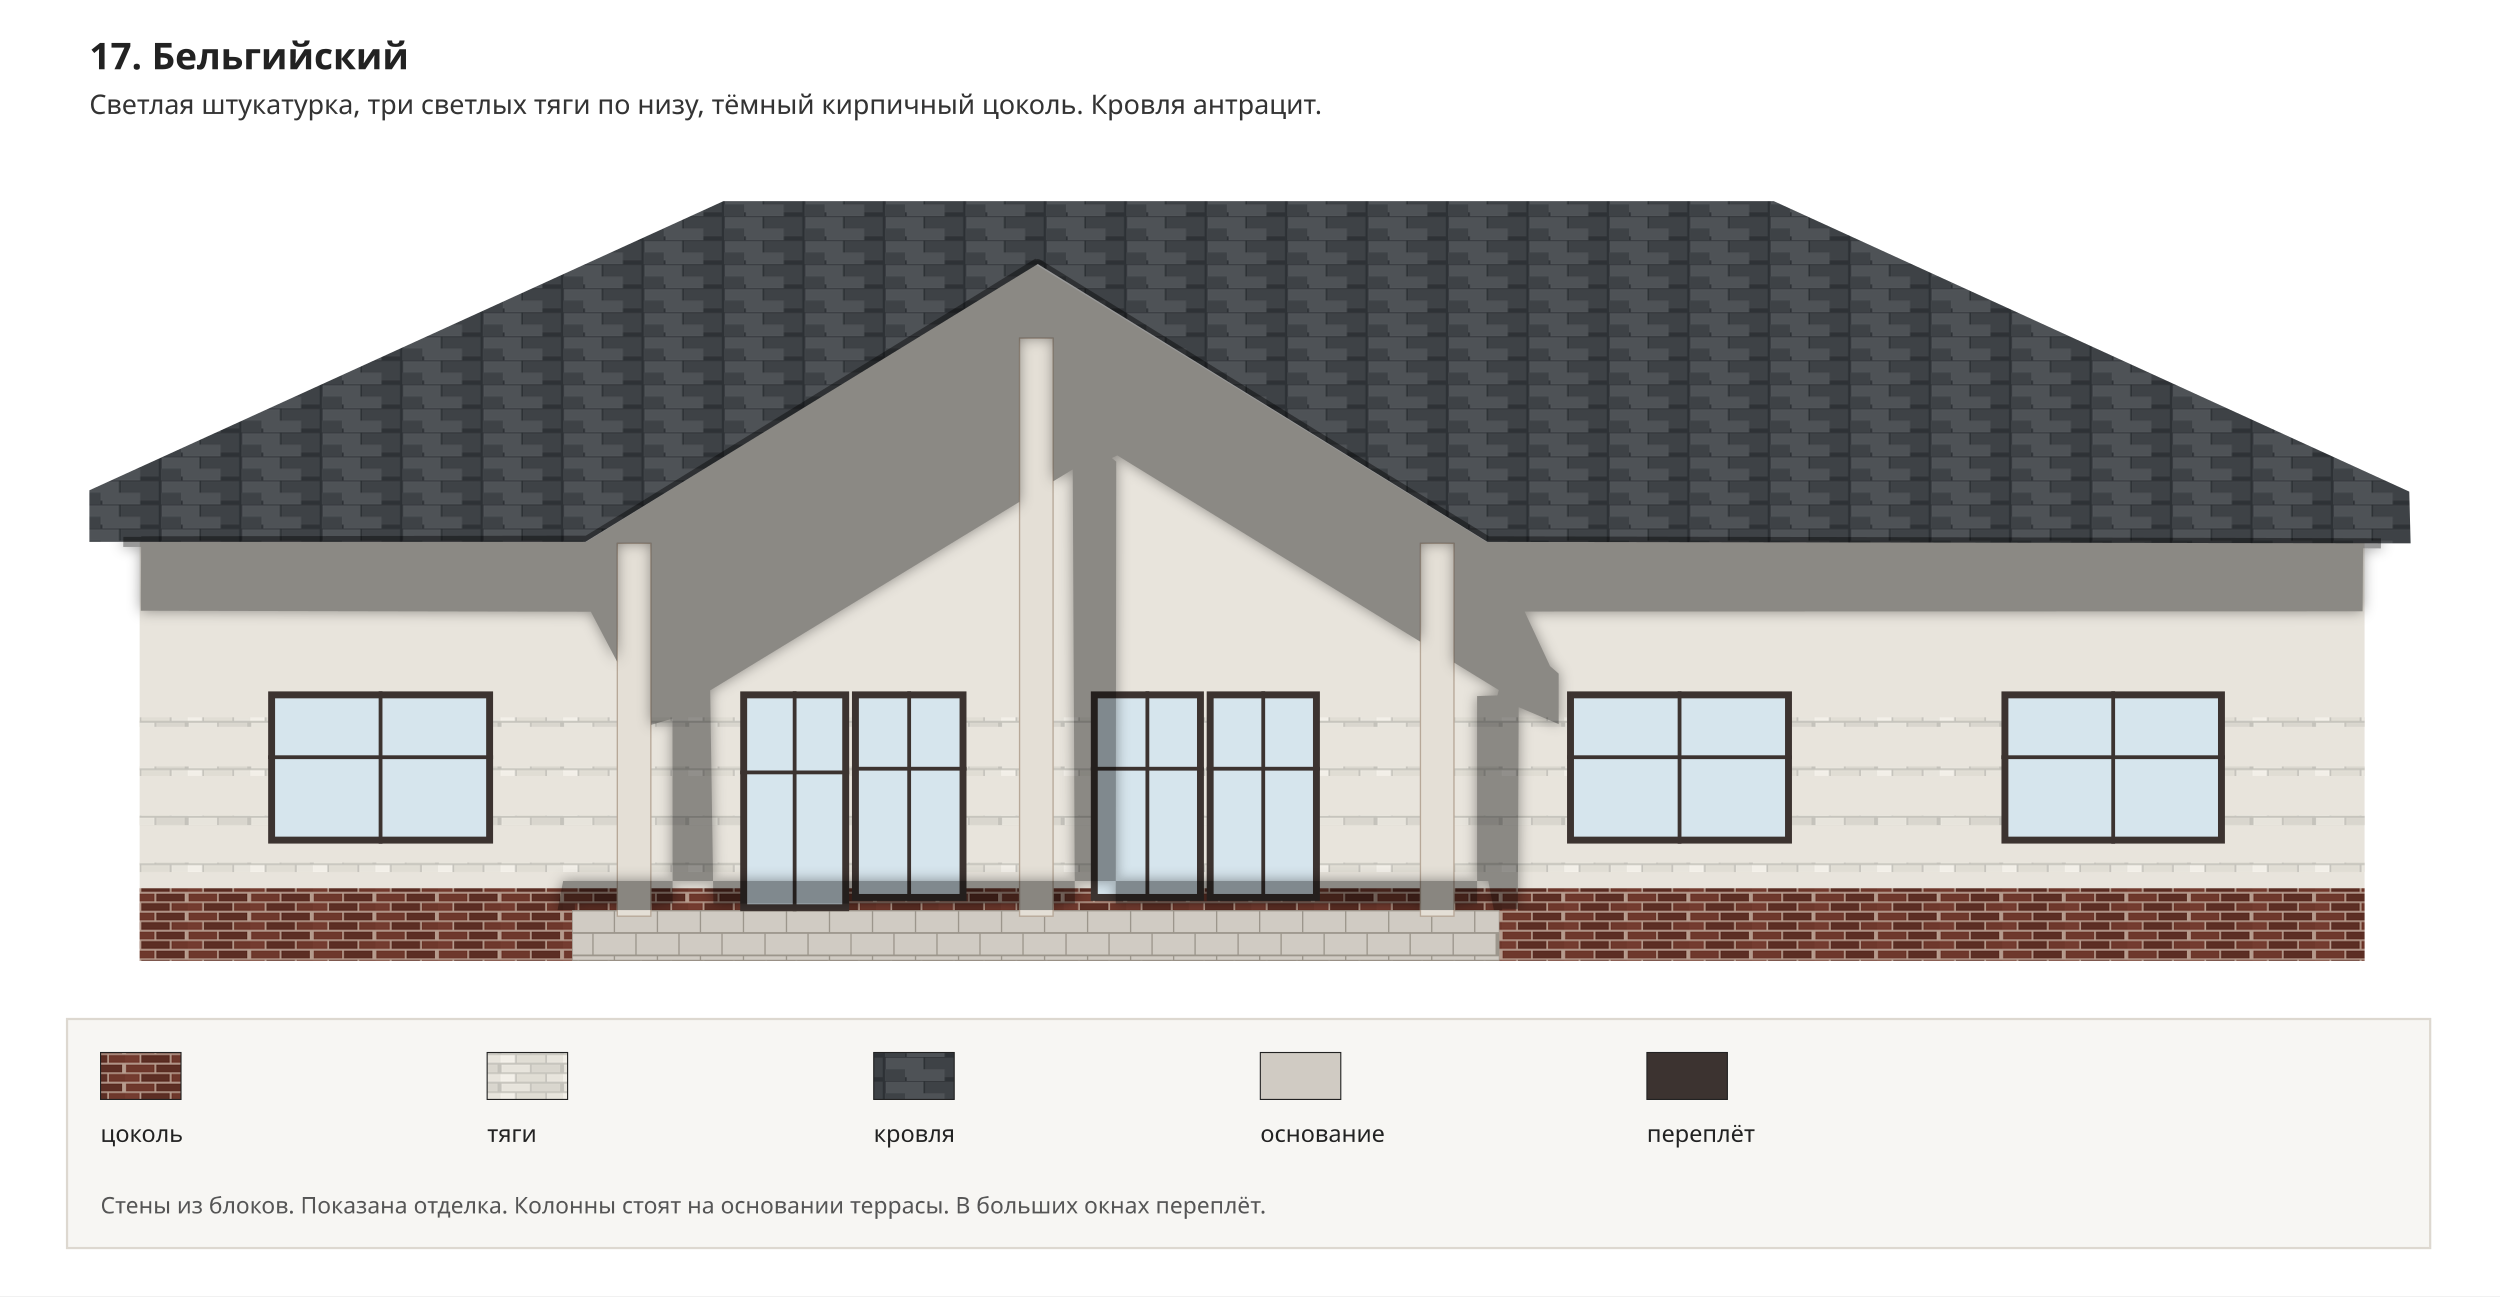
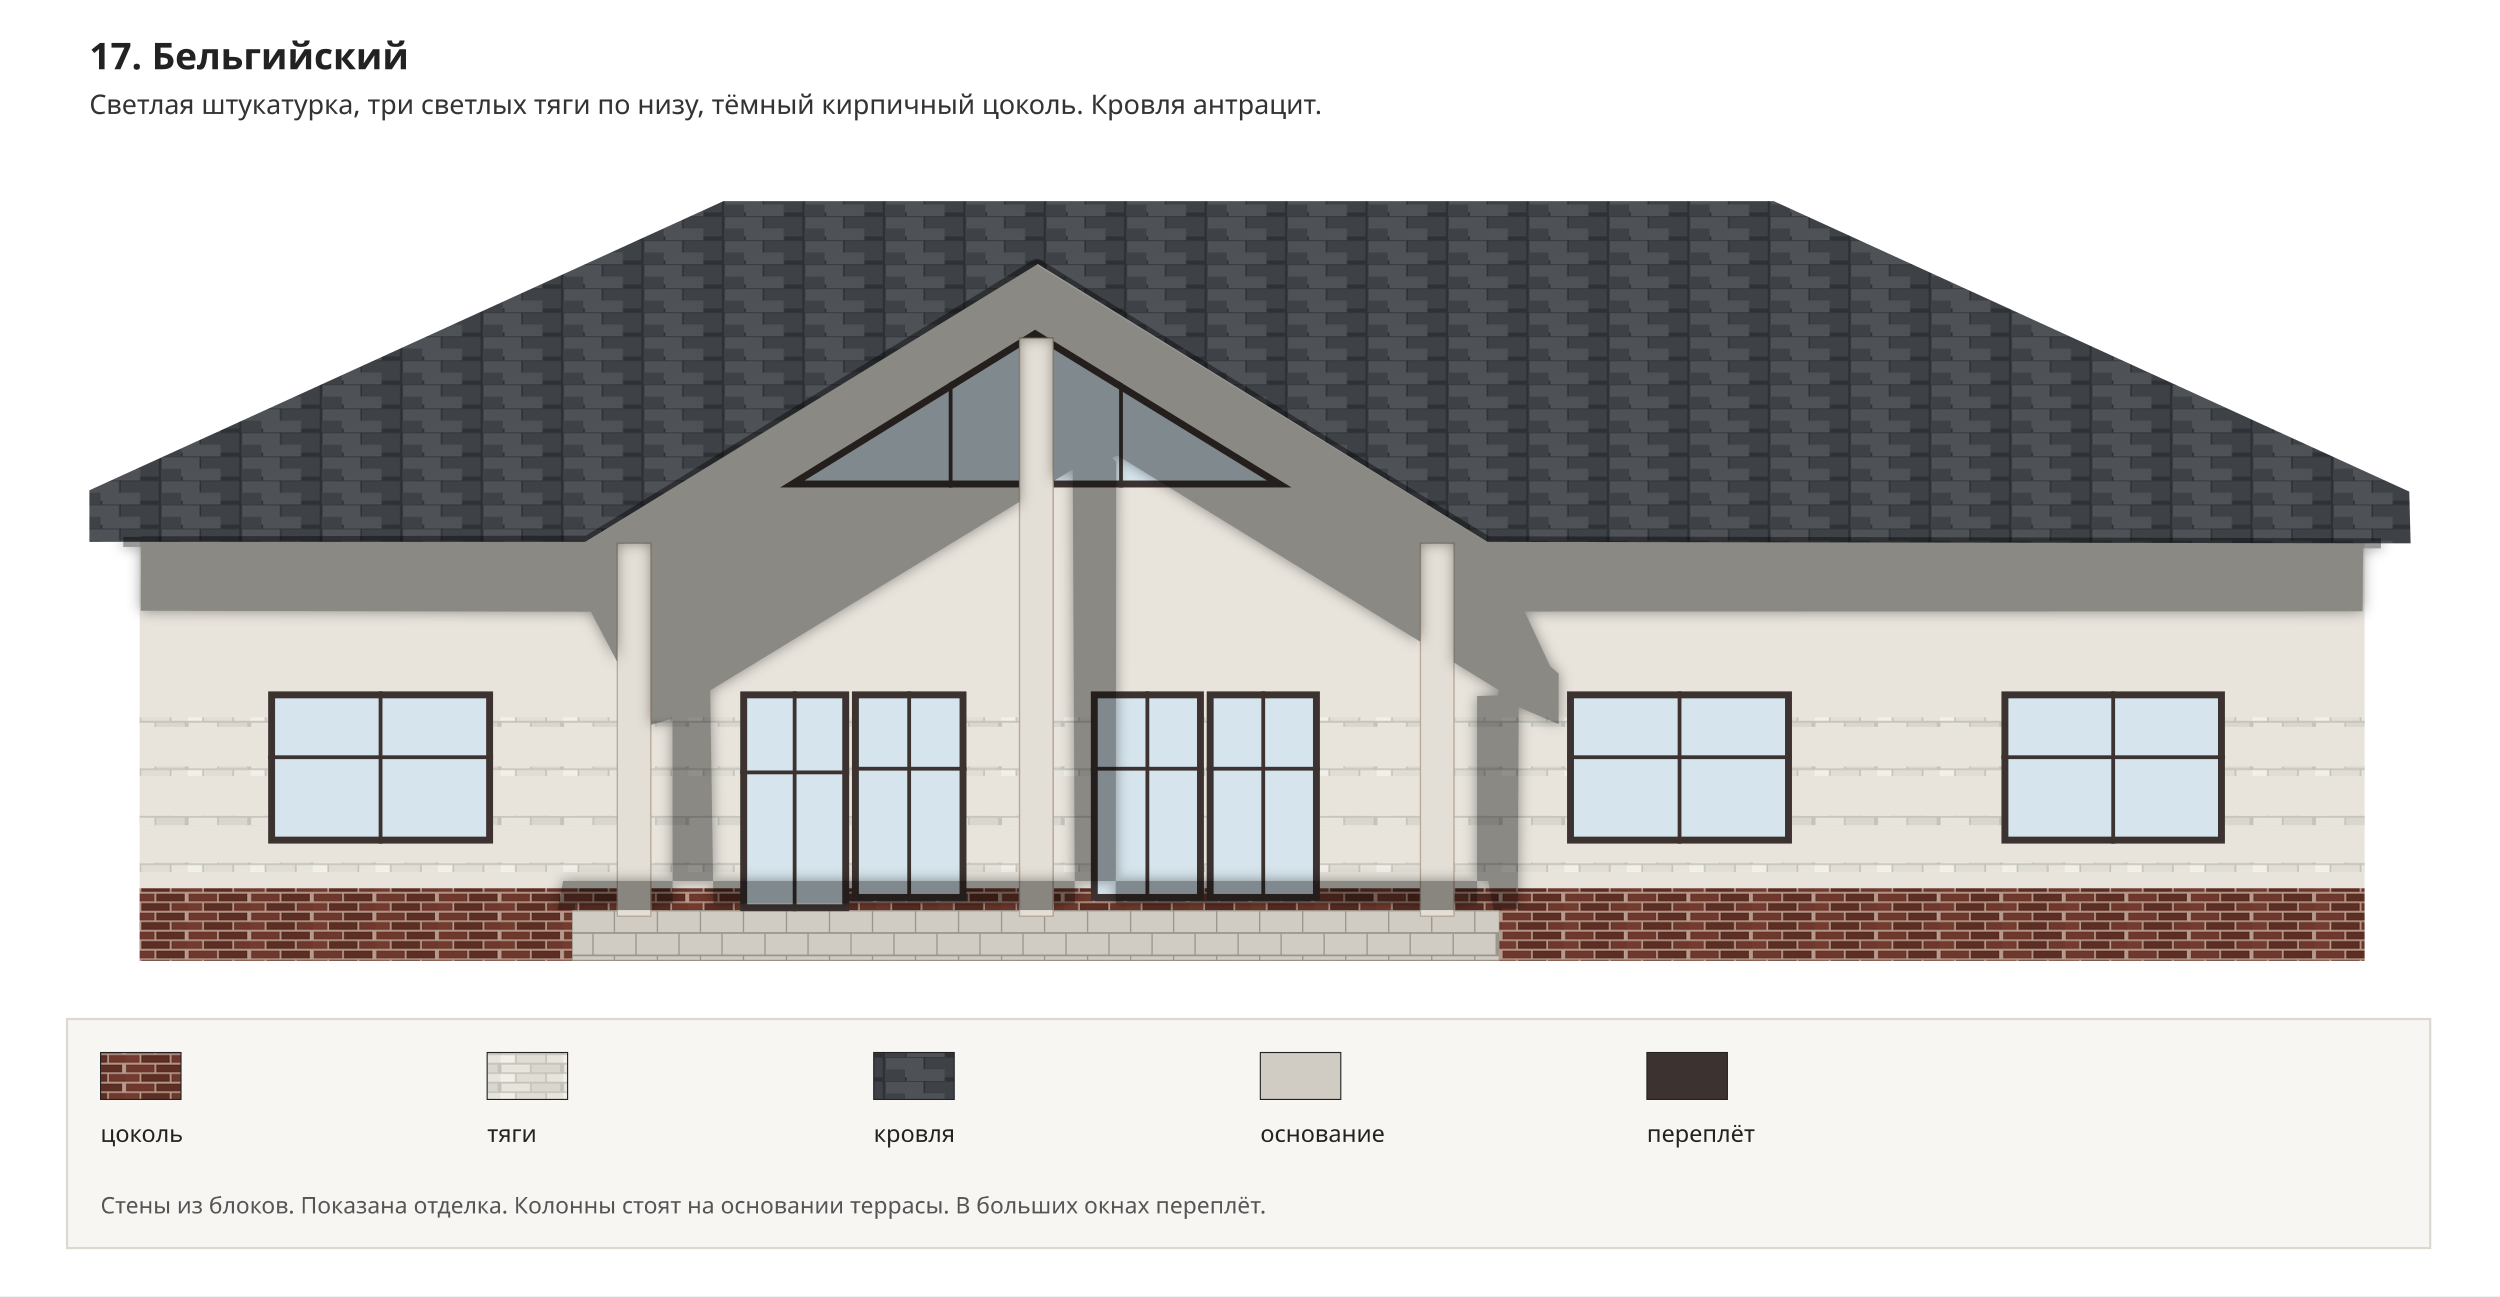
<svg xmlns="http://www.w3.org/2000/svg" width="223.75mm" height="116.0mm" viewBox="0 0 223.75 116.0">
  <rect width="100%" height="100%" fill="#ffffff" />
  <text x="8" y="6.2" font-family="sans-serif" font-size="3.3" font-weight="700" fill="#222">17. Бельгийский</text>
  <text x="8" y="10.2" font-family="sans-serif" font-size="2.4" fill="#333">Светлая штукатурка, три светлых тяги по низу, тёмный кирпичный цоколь. Кровля антрацит.</text>
  <defs>
    <pattern id="stone" width="13.6" height="3.5" patternUnits="userSpaceOnUse">
      <rect width="13.6" height="3.5" fill="#8F877C" />
      <rect x="0.12" y="0.12" width="4.3" height="1.5" fill="#D2C4B2" />
      <rect x="4.58" y="0.12" width="5.1" height="1.5" fill="#C3B39F" />
      <rect x="9.84" y="0.12" width="3.6" height="1.5" fill="#DDD0BE" />
      <rect x="-1.6" y="1.84" width="3.8" height="1.5" fill="#C9B9A6" />
      <rect x="2.36" y="1.84" width="4.7" height="1.5" fill="#B7A690" />
      <rect x="7.22" y="1.84" width="4.0" height="1.5" fill="#D7CBB8" />
      <rect x="11.38" y="1.84" width="3.4" height="1.5" fill="#C0B09C" />
    </pattern>
    <pattern id="stoneDark" width="13.6" height="3.5" patternUnits="userSpaceOnUse">
      <rect width="13.6" height="3.5" fill="#5E5954" />
      <rect x="0.12" y="0.12" width="4.3" height="1.5" fill="#8A8178" />
      <rect x="4.58" y="0.12" width="5.1" height="1.5" fill="#756C64" />
      <rect x="9.84" y="0.12" width="3.6" height="1.5" fill="#948B82" />
      <rect x="-1.6" y="1.84" width="3.8" height="1.5" fill="#7A7168" />
      <rect x="2.36" y="1.84" width="4.7" height="1.5" fill="#6A625A" />
      <rect x="7.22" y="1.84" width="4.0" height="1.5" fill="#857C74" />
    </pattern>
    <pattern id="brick" width="5.6" height="1.7" patternUnits="userSpaceOnUse">
      <rect width="5.6" height="1.7" fill="#CDB8A6" />
      <rect x="0.08" y="0.08" width="2.55" height="0.7" fill="#8E4A38" />
      <rect x="2.78" y="0.08" width="2.55" height="0.7" fill="#7A4032" />
      <rect x="-1.25" y="0.92" width="2.55" height="0.7" fill="#964E3C" />
      <rect x="1.45" y="0.92" width="2.55" height="0.7" fill="#7A4032" />
      <rect x="4.15" y="0.92" width="2.55" height="0.7" fill="#8E4A38" />
    </pattern>
    <pattern id="brickDark" width="5.6" height="1.7" patternUnits="userSpaceOnUse">
      <rect width="5.6" height="1.7" fill="#B59A8C" />
      <rect x="0.08" y="0.08" width="2.55" height="0.7" fill="#6E382C" />
      <rect x="2.78" y="0.08" width="2.55" height="0.7" fill="#5C2E24" />
      <rect x="-1.25" y="0.92" width="2.55" height="0.7" fill="#743C30" />
      <rect x="1.45" y="0.92" width="2.55" height="0.7" fill="#5C2E24" />
      <rect x="4.15" y="0.92" width="2.55" height="0.7" fill="#6E382C" />
    </pattern>
    <pattern id="bavaria" width="5.6" height="1.7" patternUnits="userSpaceOnUse">
      <rect width="5.6" height="1.7" fill="#CDB8A6" />
      <rect x="0.08" y="0.08" width="2.55" height="0.7" fill="#8E4A38" />
      <rect x="2.78" y="0.08" width="2.55" height="0.7" fill="#C47858" />
      <rect x="-1.25" y="0.92" width="2.55" height="0.7" fill="#5C342C" />
      <rect x="1.45" y="0.92" width="2.55" height="0.7" fill="#A85A40" />
      <rect x="4.15" y="0.92" width="2.55" height="0.7" fill="#7A4032" />
    </pattern>
    <pattern id="silicate" width="5.6" height="1.7" patternUnits="userSpaceOnUse">
      <rect width="5.6" height="1.7" fill="#C5C3BC" />
      <rect x="0.08" y="0.08" width="2.55" height="0.7" fill="#E7E4DC" />
      <rect x="2.78" y="0.08" width="2.55" height="0.7" fill="#D9D6CE" />
      <rect x="-1.25" y="0.92" width="2.55" height="0.7" fill="#F2EFE8" />
      <rect x="1.45" y="0.92" width="2.55" height="0.7" fill="#E0DDD4" />
      <rect x="4.15" y="0.92" width="2.55" height="0.7" fill="#E7E4DC" />
    </pattern>
    <pattern id="siding" width="6" height="1.65" patternUnits="userSpaceOnUse">
      <rect width="6" height="1.65" fill="#B7B1A6" />
      <rect width="6" height="1.38" fill="#E3DED4" />
    </pattern>
    <pattern id="vsiding" width="2.05" height="8" patternUnits="userSpaceOnUse">
      <rect width="2.05" height="8" fill="#B7B3AA" />
      <rect width="1.88" height="8" fill="#E4E1DA" />
    </pattern>
    <pattern id="ashlar" width="9.2" height="4.6" patternUnits="userSpaceOnUse">
      <rect width="9.2" height="4.6" fill="#C8BEB0" />
      <rect x="0.12" y="0.12" width="4.3" height="2.05" fill="#E7DDD0" />
      <rect x="4.58" y="0.12" width="4.45" height="2.05" fill="#F3EBE0" />
      <rect x="-2.1" y="2.35" width="4.3" height="2.05" fill="#EFE6D8" />
      <rect x="2.36" y="2.35" width="4.5" height="2.05" fill="#E4D9C8" />
      <rect x="7.02" y="2.35" width="4.2" height="2.05" fill="#F7F1E8" />
    </pattern>
    <pattern id="tile" width="7.2" height="2.6" patternUnits="userSpaceOnUse">
      <rect width="7.2" height="2.6" fill="#6A3024" />
      <rect x="0.06" y="0.06" width="3.4" height="2.15" fill="#8C4638" />
      <rect x="3.6" y="0.06" width="3.4" height="2.15" fill="#7A3C30" />
      <rect x="-1.6" y="1.35" width="3.4" height="2.15" fill="#7A3C30" />
      <rect x="1.95" y="1.35" width="3.4" height="2.15" fill="#8C4638" />
      <rect x="5.5" y="1.35" width="3.4" height="2.15" fill="#7A3C30" />
    </pattern>
    <pattern id="tileDark" width="7.2" height="2.15" patternUnits="userSpaceOnUse">
      <rect width="7.2" height="2.15" fill="#2E3236" />
      <rect x="0.06" y="0.06" width="3.4" height="1.75" fill="#4E5256" />
      <rect x="3.6" y="0.06" width="3.4" height="1.75" fill="#3E4246" />
      <rect x="-1.6" y="1.1" width="3.4" height="1.75" fill="#3E4246" />
      <rect x="1.95" y="1.1" width="3.4" height="1.75" fill="#4E5256" />
    </pattern>
    <pattern id="seam" width="4.4" height="8" patternUnits="userSpaceOnUse">
      <rect width="4.4" height="8" fill="#32353A" />
      <rect width="0.2" height="8" fill="#1C1E20" />
    </pattern>
    <pattern id="barrel" width="2.2" height="2.4" patternUnits="userSpaceOnUse">
      <rect width="2.2" height="2.4" fill="#A84E32" />
      <path d="M0,2.15 Q1.1,1.35 2.2,2.15 L2.2,2.4 L0,2.4 Z" fill="#E8C4AE" />
      <path d="M0.15,0.15 Q1.1,1.05 2.05,0.15" fill="none" stroke="#7A3424" stroke-width="0.12" />
    </pattern>
    <clipPath id="roof">
      <path d="M64.75,18.00 L158.75,18.00 L215.63,44.00 L215.75,48.63 L133.13,48.50 L92.88,23.63 L52.38,48.50 L8.00,48.50 L8.00,43.88 Z" />
    </clipPath>
    <clipPath id="gable">
      <path d="M92.63,23.63 L133.25,48.63 L52.25,48.63 Z" />
    </clipPath>
    <clipPath id="wall">
      <rect x="12.5" y="48.5" width="199.13" height="37.50" />
    </clipPath>
    <clipPath id="wings">
      <path d="M12.5,48.5 H52.25 V86.0 H12.5 Z M133.25,48.5 H211.63 V86.0 H133.25 Z" />
    </clipPath>
    <clipPath id="center">
      <path d="M52.25,48.5 H133.25 V81.45 H52.25 Z M92.63,23.63 L133.25,48.63 L52.25,48.63 Z" />
    </clipPath>
    <clipPath id="ten-below">
      <path d="M4.00,48.50 L12.50,48.50 L52.38,48.50 L92.88,23.63 L133.13,48.50 L211.63,48.62 L220.00,48.62 L220.00,81.45 L4.00,81.45 Z" />
    </clipPath>
    <filter id="ten-blur" filterUnits="userSpaceOnUse" x="0" y="16" width="224" height="84">
      <feGaussianBlur stdDeviation="0.6" />
    </filter>
  </defs>
  <rect x="0.00" y="14.00" width="230.00" height="80.00" fill="#E8E4DC" clip-path="url(#wall)" />
  <rect x="0.00" y="14.00" width="230.00" height="80.00" fill="#E8E4DC" clip-path="url(#gable)" />
  <rect x="12.50" y="64.20" width="199.13" height="0.85" fill="url(#silicate)" />
  <rect x="12.50" y="68.60" width="199.13" height="0.85" fill="url(#silicate)" />
  <rect x="12.50" y="73.00" width="199.13" height="0.85" fill="url(#silicate)" />
  <rect x="12.50" y="77.20" width="199.13" height="0.85" fill="url(#silicate)" />
  <rect x="12.50" y="79.50" width="199.13" height="6.50" fill="url(#brickDark)" clip-path="url(#wall)" />
  <rect x="0.00" y="14.00" width="230.00" height="80.00" fill="url(#tileDark)" clip-path="url(#roof)" />
  <rect x="51.20" y="81.45" width="83.00" height="4.55" fill="#9C968C" />
  <rect x="51.26" y="81.57" width="3.67" height="1.85" fill="#D0CBC3" />
  <rect x="55.05" y="81.57" width="3.73" height="1.85" fill="#D0CBC3" />
  <rect x="58.90" y="81.57" width="3.73" height="1.85" fill="#D0CBC3" />
  <rect x="62.75" y="81.57" width="3.73" height="1.85" fill="#D0CBC3" />
  <rect x="66.60" y="81.57" width="3.73" height="1.85" fill="#D0CBC3" />
  <rect x="70.45" y="81.57" width="3.73" height="1.85" fill="#D0CBC3" />
  <rect x="74.30" y="81.57" width="3.73" height="1.85" fill="#D0CBC3" />
  <rect x="78.15" y="81.57" width="3.73" height="1.85" fill="#D0CBC3" />
  <rect x="82.00" y="81.57" width="3.73" height="1.85" fill="#D0CBC3" />
  <rect x="85.85" y="81.57" width="3.73" height="1.85" fill="#D0CBC3" />
  <rect x="89.70" y="81.57" width="3.73" height="1.85" fill="#D0CBC3" />
  <rect x="93.55" y="81.57" width="3.73" height="1.85" fill="#D0CBC3" />
  <rect x="97.40" y="81.57" width="3.73" height="1.85" fill="#D0CBC3" />
  <rect x="101.25" y="81.57" width="3.73" height="1.85" fill="#D0CBC3" />
  <rect x="105.10" y="81.57" width="3.73" height="1.85" fill="#D0CBC3" />
  <rect x="108.95" y="81.57" width="3.73" height="1.85" fill="#D0CBC3" />
  <rect x="112.80" y="81.57" width="3.73" height="1.85" fill="#D0CBC3" />
  <rect x="116.65" y="81.57" width="3.73" height="1.85" fill="#D0CBC3" />
  <rect x="120.50" y="81.57" width="3.73" height="1.85" fill="#D0CBC3" />
  <rect x="124.35" y="81.57" width="3.73" height="1.85" fill="#D0CBC3" />
  <rect x="128.20" y="81.57" width="3.73" height="1.85" fill="#D0CBC3" />
  <rect x="132.05" y="81.57" width="2.09" height="1.85" fill="#D0CBC3" />
  <rect x="51.26" y="83.58" width="1.75" height="1.85" fill="#D0CBC3" />
  <rect x="53.13" y="83.58" width="3.73" height="1.85" fill="#D0CBC3" />
  <rect x="56.98" y="83.58" width="3.73" height="1.85" fill="#D0CBC3" />
  <rect x="60.83" y="83.58" width="3.73" height="1.85" fill="#D0CBC3" />
  <rect x="64.68" y="83.58" width="3.73" height="1.85" fill="#D0CBC3" />
  <rect x="68.53" y="83.58" width="3.73" height="1.85" fill="#D0CBC3" />
  <rect x="72.38" y="83.58" width="3.73" height="1.85" fill="#D0CBC3" />
  <rect x="76.22" y="83.58" width="3.73" height="1.85" fill="#D0CBC3" />
  <rect x="80.07" y="83.58" width="3.73" height="1.85" fill="#D0CBC3" />
  <rect x="83.92" y="83.58" width="3.73" height="1.85" fill="#D0CBC3" />
  <rect x="87.77" y="83.58" width="3.73" height="1.85" fill="#D0CBC3" />
  <rect x="91.62" y="83.58" width="3.73" height="1.85" fill="#D0CBC3" />
  <rect x="95.47" y="83.58" width="3.73" height="1.85" fill="#D0CBC3" />
  <rect x="99.32" y="83.58" width="3.73" height="1.85" fill="#D0CBC3" />
  <rect x="103.17" y="83.58" width="3.73" height="1.85" fill="#D0CBC3" />
  <rect x="107.02" y="83.58" width="3.73" height="1.85" fill="#D0CBC3" />
  <rect x="110.87" y="83.58" width="3.73" height="1.85" fill="#D0CBC3" />
  <rect x="114.72" y="83.58" width="3.73" height="1.85" fill="#D0CBC3" />
  <rect x="118.57" y="83.58" width="3.73" height="1.85" fill="#D0CBC3" />
  <rect x="122.42" y="83.58" width="3.73" height="1.85" fill="#D0CBC3" />
  <rect x="126.27" y="83.58" width="3.73" height="1.85" fill="#D0CBC3" />
  <rect x="130.12" y="83.58" width="3.73" height="1.85" fill="#D0CBC3" />
  <rect x="51.26" y="85.59" width="3.67" height="0.31" fill="#D0CBC3" />
  <rect x="55.05" y="85.59" width="3.73" height="0.31" fill="#D0CBC3" />
  <rect x="58.90" y="85.59" width="3.73" height="0.31" fill="#D0CBC3" />
  <rect x="62.75" y="85.59" width="3.73" height="0.31" fill="#D0CBC3" />
  <rect x="66.60" y="85.59" width="3.73" height="0.31" fill="#D0CBC3" />
  <rect x="70.45" y="85.59" width="3.73" height="0.31" fill="#D0CBC3" />
  <rect x="74.30" y="85.59" width="3.73" height="0.31" fill="#D0CBC3" />
  <rect x="78.15" y="85.59" width="3.73" height="0.31" fill="#D0CBC3" />
  <rect x="82.00" y="85.59" width="3.73" height="0.31" fill="#D0CBC3" />
  <rect x="85.85" y="85.59" width="3.73" height="0.31" fill="#D0CBC3" />
  <rect x="89.70" y="85.59" width="3.73" height="0.31" fill="#D0CBC3" />
  <rect x="93.55" y="85.59" width="3.73" height="0.31" fill="#D0CBC3" />
  <rect x="97.40" y="85.59" width="3.73" height="0.31" fill="#D0CBC3" />
  <rect x="101.25" y="85.59" width="3.73" height="0.31" fill="#D0CBC3" />
  <rect x="105.10" y="85.59" width="3.73" height="0.31" fill="#D0CBC3" />
  <rect x="108.95" y="85.59" width="3.73" height="0.31" fill="#D0CBC3" />
  <rect x="112.80" y="85.59" width="3.73" height="0.31" fill="#D0CBC3" />
  <rect x="116.65" y="85.59" width="3.73" height="0.31" fill="#D0CBC3" />
  <rect x="120.50" y="85.59" width="3.73" height="0.31" fill="#D0CBC3" />
  <rect x="124.35" y="85.59" width="3.73" height="0.31" fill="#D0CBC3" />
  <rect x="128.20" y="85.59" width="3.73" height="0.31" fill="#D0CBC3" />
  <rect x="132.05" y="85.59" width="2.09" height="0.31" fill="#D0CBC3" />
  <rect x="55.25" y="48.63" width="3.00" height="33.37" fill="#E4DFD6" stroke="#B7A898" stroke-width="0.12" />
  <rect x="91.25" y="30.27" width="3.00" height="51.73" fill="#E4DFD6" stroke="#B7A898" stroke-width="0.12" />
  <rect x="127.13" y="48.63" width="3.00" height="33.37" fill="#E4DFD6" stroke="#B7A898" stroke-width="0.12" />
  <rect x="24.00" y="61.88" width="20.13" height="13.62" fill="#3C3330" />
  <rect x="24.62" y="62.50" width="18.89" height="12.38" fill="#D6E5ED" />
  <rect x="33.89" y="61.88" width="0.34" height="13.62" fill="#3C3330" />
  <rect x="24.00" y="67.60" width="20.13" height="0.34" fill="#3C3330" />
  <rect x="140.25" y="61.88" width="20.13" height="13.62" fill="#3C3330" />
  <rect x="140.87" y="62.50" width="18.89" height="12.38" fill="#D6E5ED" />
  <rect x="150.15" y="61.88" width="0.34" height="13.62" fill="#3C3330" />
  <rect x="140.25" y="67.60" width="20.13" height="0.34" fill="#3C3330" />
  <rect x="179.13" y="61.88" width="20.00" height="13.62" fill="#3C3330" />
  <rect x="179.75" y="62.50" width="18.76" height="12.38" fill="#D6E5ED" />
  <rect x="188.96" y="61.88" width="0.34" height="13.62" fill="#3C3330" />
  <rect x="179.13" y="67.60" width="20.00" height="0.34" fill="#3C3330" />
  <rect x="76.25" y="61.88" width="10.25" height="18.75" fill="#3C3330" />
  <rect x="76.87" y="62.50" width="9.01" height="17.51" fill="#D6E5ED" />
  <rect x="76.25" y="68.63" width="10.25" height="0.34" fill="#3C3330" />
  <rect x="81.20" y="61.88" width="0.34" height="18.75" fill="#3C3330" />
  <rect x="97.63" y="61.88" width="10.12" height="18.75" fill="#3C3330" />
  <rect x="98.25" y="62.50" width="8.88" height="17.51" fill="#D6E5ED" />
  <rect x="97.63" y="68.63" width="10.12" height="0.34" fill="#3C3330" />
  <rect x="102.52" y="61.88" width="0.34" height="18.75" fill="#3C3330" />
  <rect x="108.00" y="61.88" width="10.13" height="18.75" fill="#3C3330" />
  <rect x="108.62" y="62.50" width="8.89" height="17.51" fill="#D6E5ED" />
  <rect x="108.00" y="68.63" width="10.13" height="0.34" fill="#3C3330" />
  <rect x="112.89" y="61.88" width="0.34" height="18.75" fill="#3C3330" />
  <rect x="66.25" y="61.88" width="9.75" height="19.67" fill="#3C3330" />
  <rect x="66.87" y="62.50" width="8.51" height="18.43" fill="#D6E5ED" />
  <rect x="66.25" y="68.96" width="9.75" height="0.34" fill="#3C3330" />
  <rect x="70.95" y="61.88" width="0.34" height="19.67" fill="#3C3330" />
  <rect x="6.00" y="91.20" width="211.50" height="20.50" fill="#F7F6F3" stroke="#DDD8D0" stroke-width="0.2" />
  <rect x="9.00" y="94.20" width="7.20" height="4.20" fill="url(#brickDark)" stroke="#222" stroke-width="0.1" />
  <text x="9.0" y="102.2" font-family="sans-serif" font-size="2.1" fill="#222">цоколь</text>
  <rect x="43.60" y="94.20" width="7.20" height="4.20" fill="url(#silicate)" stroke="#222" stroke-width="0.1" />
  <text x="43.6" y="102.2" font-family="sans-serif" font-size="2.1" fill="#222">тяги</text>
  <rect x="78.20" y="94.20" width="7.20" height="4.20" fill="url(#tileDark)" stroke="#222" stroke-width="0.1" />
  <text x="78.2" y="102.2" font-family="sans-serif" font-size="2.1" fill="#222">кровля</text>
  <rect x="112.80" y="94.20" width="7.20" height="4.20" fill="#D0CBC3" stroke="#222" stroke-width="0.1" />
  <text x="112.8" y="102.2" font-family="sans-serif" font-size="2.1" fill="#222">основание</text>
  <rect x="147.40" y="94.20" width="7.20" height="4.20" fill="#3C3330" stroke="#222" stroke-width="0.1" />
  <text x="147.4" y="102.2" font-family="sans-serif" font-size="2.1" fill="#222">переплёт</text>
  <text x="9" y="108.6" font-family="sans-serif" font-size="2.05" fill="#555">Стены из блоков. Показана отделка. Колонны стоят на основании террасы. В больших окнах переплёт.</text>
+   <g id="gable-window">
+     <polygon points="92.64,29.51 115.59,43.63 69.82,43.63" fill="#3C3330" />
+     <polygon points="92.64,30.24 113.40,43.01 72.00,43.01" fill="#D6E5ED" />
+     <polygon points="84.91,43.63 85.25,43.63 85.25,34.08 84.91,34.30" fill="#3C3330" />
+     <polygon points="100.16,43.63 100.50,43.63 100.50,34.35 100.16,34.14" fill="#3C3330" />
+   </g>
+   <rect x="91.25" y="30.27" width="3.00" height="51.73" fill="#E4DFD6" stroke="#B7A898" stroke-width="0.12" />
  <g id="ten-mask" opacity="0.40" style="mix-blend-mode:multiply">
    <g clip-path="url(#ten-below)">
      <path id="ten-soft" filter="url(#ten-blur)" fill="#000000" d="M50.40,78.85 L133.20,78.85 L133.70,81.45 L49.90,81.45 ZM211.50,48.17 L133.27,48.00 L122.78,41.58 L93.12,23.25 L93.08,23.23 L93.04,23.21 L92.99,23.19 L92.95,23.19 L92.90,23.18 L92.86,23.18 L92.81,23.18 L92.77,23.19 L92.74,23.20 L92.66,23.15 L56.04,45.73 L52.43,47.94 L12.64,48.00 L12.64,48.05 L11.04,48.05 L11.03,48.95 L12.63,48.95 L12.60,54.66 L52.88,54.75 L55.23,59.22 L55.23,48.61 L58.27,48.61 L58.27,64.87 L60.19,64.32 L60.20,80.87 L58.27,80.87 L58.27,81.45 L91.23,81.45 L91.23,80.87 L63.85,80.87 L63.56,61.79 L91.23,44.92 L91.23,30.25 L94.27,30.25 L94.27,43.07 L96.01,42.01 L96.20,80.87 L94.27,80.87 L94.27,81.45 L127.11,81.45 L127.11,80.87 L99.86,80.87 L99.90,41.31 L99.50,40.99 L100.00,40.76 L127.11,57.43 L127.11,48.61 L130.15,48.61 L130.15,59.31 L134.14,61.76 L134.02,62.24 L132.20,62.30 L132.20,80.87 L130.15,80.87 L130.15,81.45 L134.45,81.45 L134.45,81.33 L135.84,81.35 L135.92,63.29 L139.50,64.81 L139.50,60.29 L138.73,59.62 L136.45,54.73 L211.45,54.71 L211.49,49.07 L213.09,49.08 L213.10,48.18 L213.10,48.18 L211.50,48.17 L211.50,48.17 ZM55.23,81.45 L55.23,80.87 L51.45,80.87 L51.45,81.45 L55.23,81.45 Z" />
    </g>
    <path id="ten" fill="#000000" d="M50.40,78.85 L133.20,78.85 L133.70,81.45 L49.90,81.45 ZM211.50,48.17 L133.27,48.00 L122.78,41.58 L93.12,23.25 L93.08,23.23 L93.04,23.21 L92.99,23.19 L92.95,23.19 L92.90,23.18 L92.86,23.18 L92.81,23.18 L92.77,23.19 L92.74,23.20 L92.66,23.15 L56.04,45.73 L52.43,47.94 L12.64,48.00 L12.64,48.05 L11.04,48.05 L11.03,48.95 L12.63,48.95 L12.60,54.66 L52.88,54.75 L55.23,59.22 L55.23,48.61 L58.27,48.61 L58.27,64.87 L60.19,64.32 L60.20,80.87 L58.27,80.87 L58.27,81.45 L91.23,81.45 L91.23,80.87 L63.85,80.87 L63.56,61.79 L91.23,44.92 L91.23,30.25 L94.27,30.25 L94.27,43.07 L96.01,42.01 L96.20,80.87 L94.27,80.87 L94.27,81.45 L127.11,81.45 L127.11,80.87 L99.86,80.87 L99.90,41.31 L99.50,40.99 L100.00,40.76 L127.11,57.43 L127.11,48.61 L130.15,48.61 L130.15,59.31 L134.14,61.76 L134.02,62.24 L132.20,62.30 L132.20,80.87 L130.15,80.87 L130.15,81.45 L134.45,81.45 L134.45,81.33 L135.84,81.35 L135.92,63.29 L139.50,64.81 L139.50,60.29 L138.73,59.62 L136.45,54.73 L211.45,54.71 L211.49,49.07 L213.09,49.08 L213.10,48.18 L213.10,48.18 L211.50,48.17 L211.50,48.17 ZM55.23,81.45 L55.23,80.87 L51.45,80.87 L51.45,81.45 L55.23,81.45 Z" />
  </g>
</svg>
